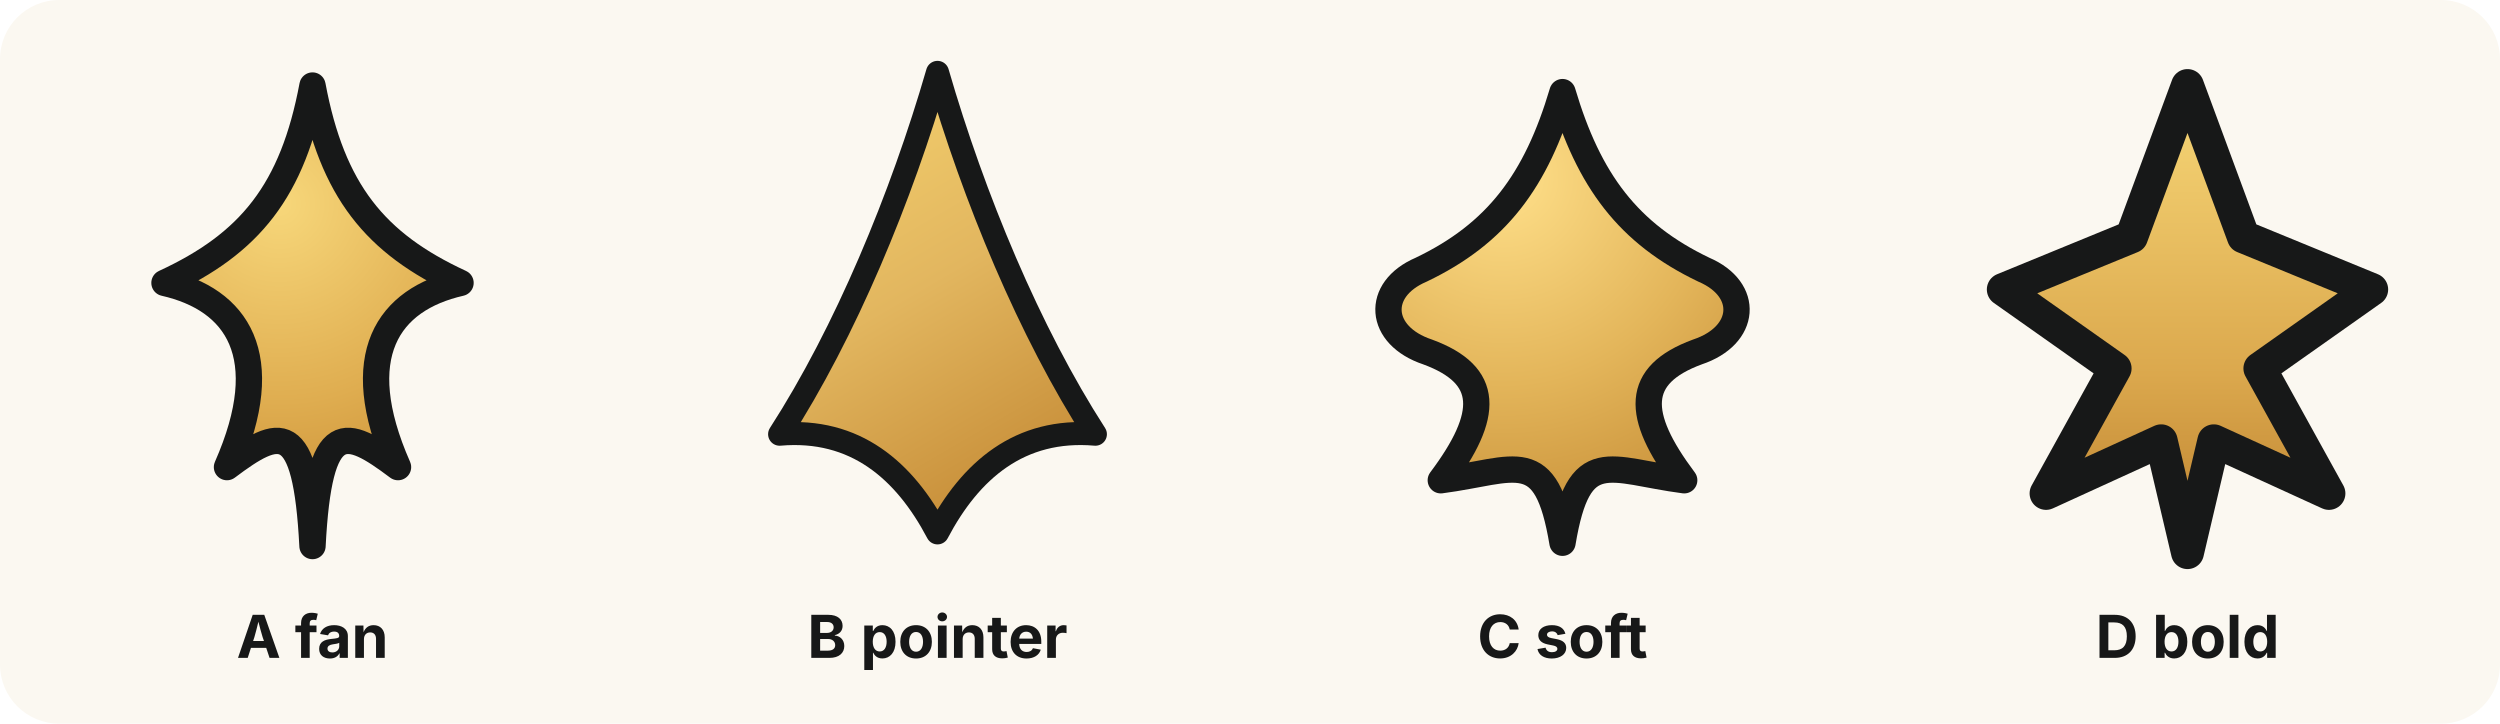
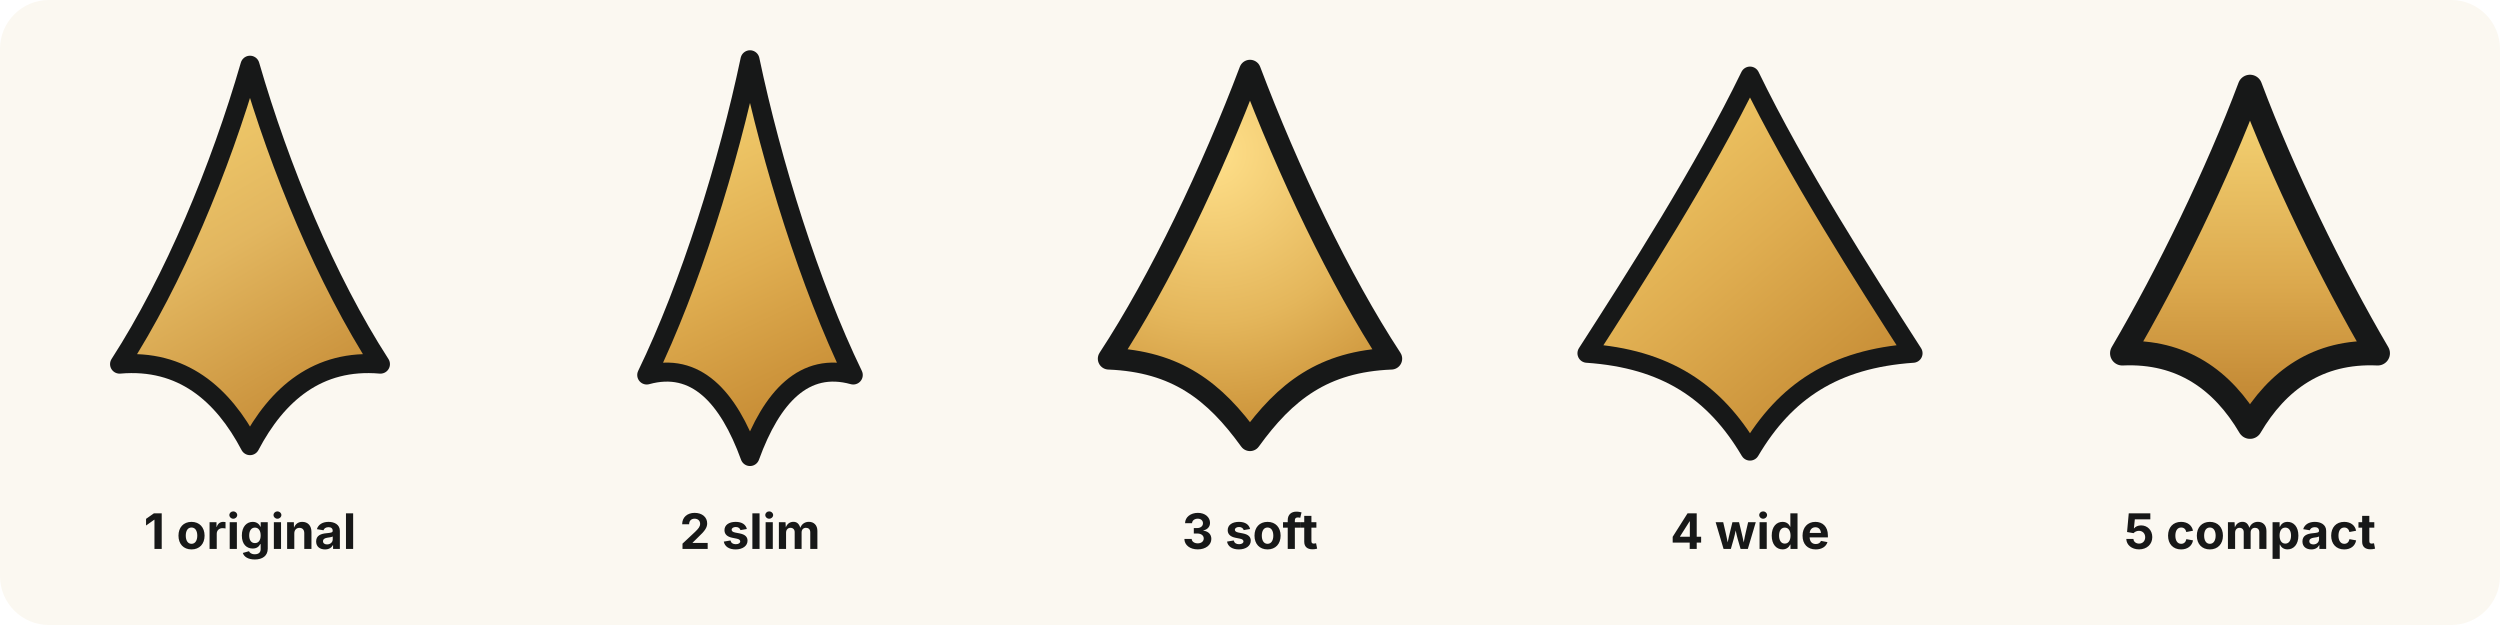
- <svg xmlns="http://www.w3.org/2000/svg" width="760" height="220" viewBox="0 0 760 220" role="img" aria-labelledby="title desc">
+ <svg xmlns="http://www.w3.org/2000/svg" width="920" height="230" viewBox="0 0 920 230" role="img" aria-labelledby="title desc">
  <defs>
-     <radialGradient id="cursorGoldA" cx="-10" cy="-34" r="104" gradientUnits="userSpaceOnUse">
-       <stop offset="0%" stop-color="#f7d77a" />
-       <stop offset="58%" stop-color="#dfad50" />
-       <stop offset="100%" stop-color="#c78b31" />
-     </radialGradient>
-     <linearGradient id="cursorGoldB" x1="-42" y1="-72" x2="42" y2="72" gradientUnits="userSpaceOnUse">
+     <linearGradient id="cursorGold1" x1="-42" y1="-72" x2="42" y2="72" gradientUnits="userSpaceOnUse">
      <stop offset="0%" stop-color="#f6d36f" />
      <stop offset="44%" stop-color="#e2b65f" />
      <stop offset="100%" stop-color="#bd7f2a" />
    </linearGradient>
-     <radialGradient id="cursorGoldC" cx="-18" cy="-42" r="116" gradientUnits="userSpaceOnUse">
+     <linearGradient id="cursorGold2" x1="-34" y1="-76" x2="34" y2="70" gradientUnits="userSpaceOnUse">
+       <stop offset="0%" stop-color="#f9d978" />
+       <stop offset="52%" stop-color="#dfad50" />
+       <stop offset="100%" stop-color="#bd7f2a" />
+     </linearGradient>
+     <radialGradient id="cursorGold3" cx="-14" cy="-42" r="112" gradientUnits="userSpaceOnUse">
      <stop offset="0%" stop-color="#ffe08a" />
-       <stop offset="54%" stop-color="#e3b55a" />
-       <stop offset="100%" stop-color="#c58c35" />
+       <stop offset="56%" stop-color="#e4b65b" />
+       <stop offset="100%" stop-color="#c68b32" />
    </radialGradient>
-     <linearGradient id="cursorGoldD" x1="0" y1="-74" x2="0" y2="74" gradientUnits="userSpaceOnUse">
+     <linearGradient id="cursorGold4" x1="-58" y1="-70" x2="58" y2="66" gradientUnits="userSpaceOnUse">
+       <stop offset="0%" stop-color="#f7d36f" />
+       <stop offset="48%" stop-color="#dfad50" />
+       <stop offset="100%" stop-color="#bd812c" />
+     </linearGradient>
+     <linearGradient id="cursorGold5" x1="0" y1="-68" x2="0" y2="62" gradientUnits="userSpaceOnUse">
      <stop offset="0%" stop-color="#f8d979" />
-       <stop offset="62%" stop-color="#dba84d" />
+       <stop offset="58%" stop-color="#dba84d" />
      <stop offset="100%" stop-color="#bb7f2d" />
    </linearGradient>
  </defs>
-   <rect width="760" height="220" rx="18" fill="#fbf8f1" />
-   <g transform="translate(95 96)">
-     <path fill="url(#cursorGoldA)" stroke="#171818" stroke-width="8" stroke-linejoin="round" stroke-linecap="round" d="M0-70 C6-38 19-22 45-10 C23-5 11 12 26 46 C10 34 2 31 0 70 C-2 31 -10 34 -26 46 C-11 12 -23-5 -45-10 C-19-22 -6-38 0-70Z" />
-     <text x="0" y="104" text-anchor="middle" fill="#171818" font-family="Inter, Arial, sans-serif" font-size="18" font-weight="700">A fan</text>
+   <rect width="920" height="230" rx="18" fill="#fbf8f1" />
+   <g transform="translate(92 98)">
+     <path fill="url(#cursorGold1)" stroke="#171818" stroke-width="7" stroke-linejoin="round" stroke-linecap="round" d="M0-74 C11-36 28 5 48 36 C25 34 10 47 0 66 C-10 47 -25 34 -48 36 C-28 5 -11-36 0-74Z" />
+     <text x="0" y="104" text-anchor="middle" fill="#171818" font-family="Inter, Arial, sans-serif" font-size="18" font-weight="700">1 original</text>
  </g>
-   <g transform="translate(285 96)">
-     <path fill="url(#cursorGoldB)" stroke="#171818" stroke-width="7" stroke-linejoin="round" stroke-linecap="round" d="M0-74 C11-36 28 5 48 36 C25 34 10 47 0 66 C-10 47 -25 34 -48 36 C-28 5 -11-36 0-74Z" />
-     <text x="0" y="104" text-anchor="middle" fill="#171818" font-family="Inter, Arial, sans-serif" font-size="18" font-weight="700">B pointer</text>
+   <g transform="translate(276 98)">
+     <path fill="url(#cursorGold2)" stroke="#171818" stroke-width="7" stroke-linejoin="round" stroke-linecap="round" d="M0-76 C8-38 22 7 38 40 C20 35 8 48 0 70 C-8 48 -20 35 -38 40 C-22 7 -8-38 0-76Z" />
+     <text x="0" y="104" text-anchor="middle" fill="#171818" font-family="Inter, Arial, sans-serif" font-size="18" font-weight="700">2 slim</text>
  </g>
-   <g transform="translate(475 96)">
-     <path fill="url(#cursorGoldC)" stroke="#171818" stroke-width="8" stroke-linejoin="round" stroke-linecap="round" d="M0-68 C8-41 20-25 43-14 C57-8 56 6 41 11 C22 18 22 30 37 50 C14 47 5 39 0 69 C-5 39 -14 47 -37 50 C-22 30 -22 18 -41 11 C-56 6 -57-8 -43-14 C-20-25 -8-41 0-68Z" />
-     <text x="0" y="104" text-anchor="middle" fill="#171818" font-family="Inter, Arial, sans-serif" font-size="18" font-weight="700">C soft</text>
+   <g transform="translate(460 98)">
+     <path fill="url(#cursorGold3)" stroke="#171818" stroke-width="8" stroke-linejoin="round" stroke-linecap="round" d="M0-72 C14-35 33 5 52 34 C27 35 13 46 0 64 C-13 46 -27 35 -52 34 C-33 5 -14-35 0-72Z" />
+     <text x="0" y="104" text-anchor="middle" fill="#171818" font-family="Inter, Arial, sans-serif" font-size="18" font-weight="700">3 soft</text>
  </g>
-   <g transform="translate(665 96)">
-     <path fill="url(#cursorGoldD)" stroke="#171818" stroke-width="10" stroke-linejoin="round" stroke-linecap="round" d="M0-70 L17-24 L56-8 L22 16 L43 54 L8 38 L0 72 L-8 38 L-43 54 L-22 16 L-56-8 L-17-24Z" />
-     <text x="0" y="104" text-anchor="middle" fill="#171818" font-family="Inter, Arial, sans-serif" font-size="18" font-weight="700">D bold</text>
+   <g transform="translate(644 98)">
+     <path fill="url(#cursorGold4)" stroke="#171818" stroke-width="7" stroke-linejoin="round" stroke-linecap="round" d="M0-70 C17-35 42 4 60 32 C31 34 13 46 0 68 C-13 46 -31 34 -60 32 C-42 4 -17-35 0-70Z" />
+     <text x="0" y="104" text-anchor="middle" fill="#171818" font-family="Inter, Arial, sans-serif" font-size="18" font-weight="700">4 wide</text>
+   </g>
+   <g transform="translate(828 98)">
+     <path fill="url(#cursorGold5)" stroke="#171818" stroke-width="9" stroke-linejoin="round" stroke-linecap="round" d="M0-66 C12-34 30 3 47 32 C25 31 10 42 0 59 C-10 42 -25 31 -47 32 C-30 3 -12-34 0-66Z" />
+     <text x="0" y="104" text-anchor="middle" fill="#171818" font-family="Inter, Arial, sans-serif" font-size="18" font-weight="700">5 compact</text>
  </g>
</svg>
